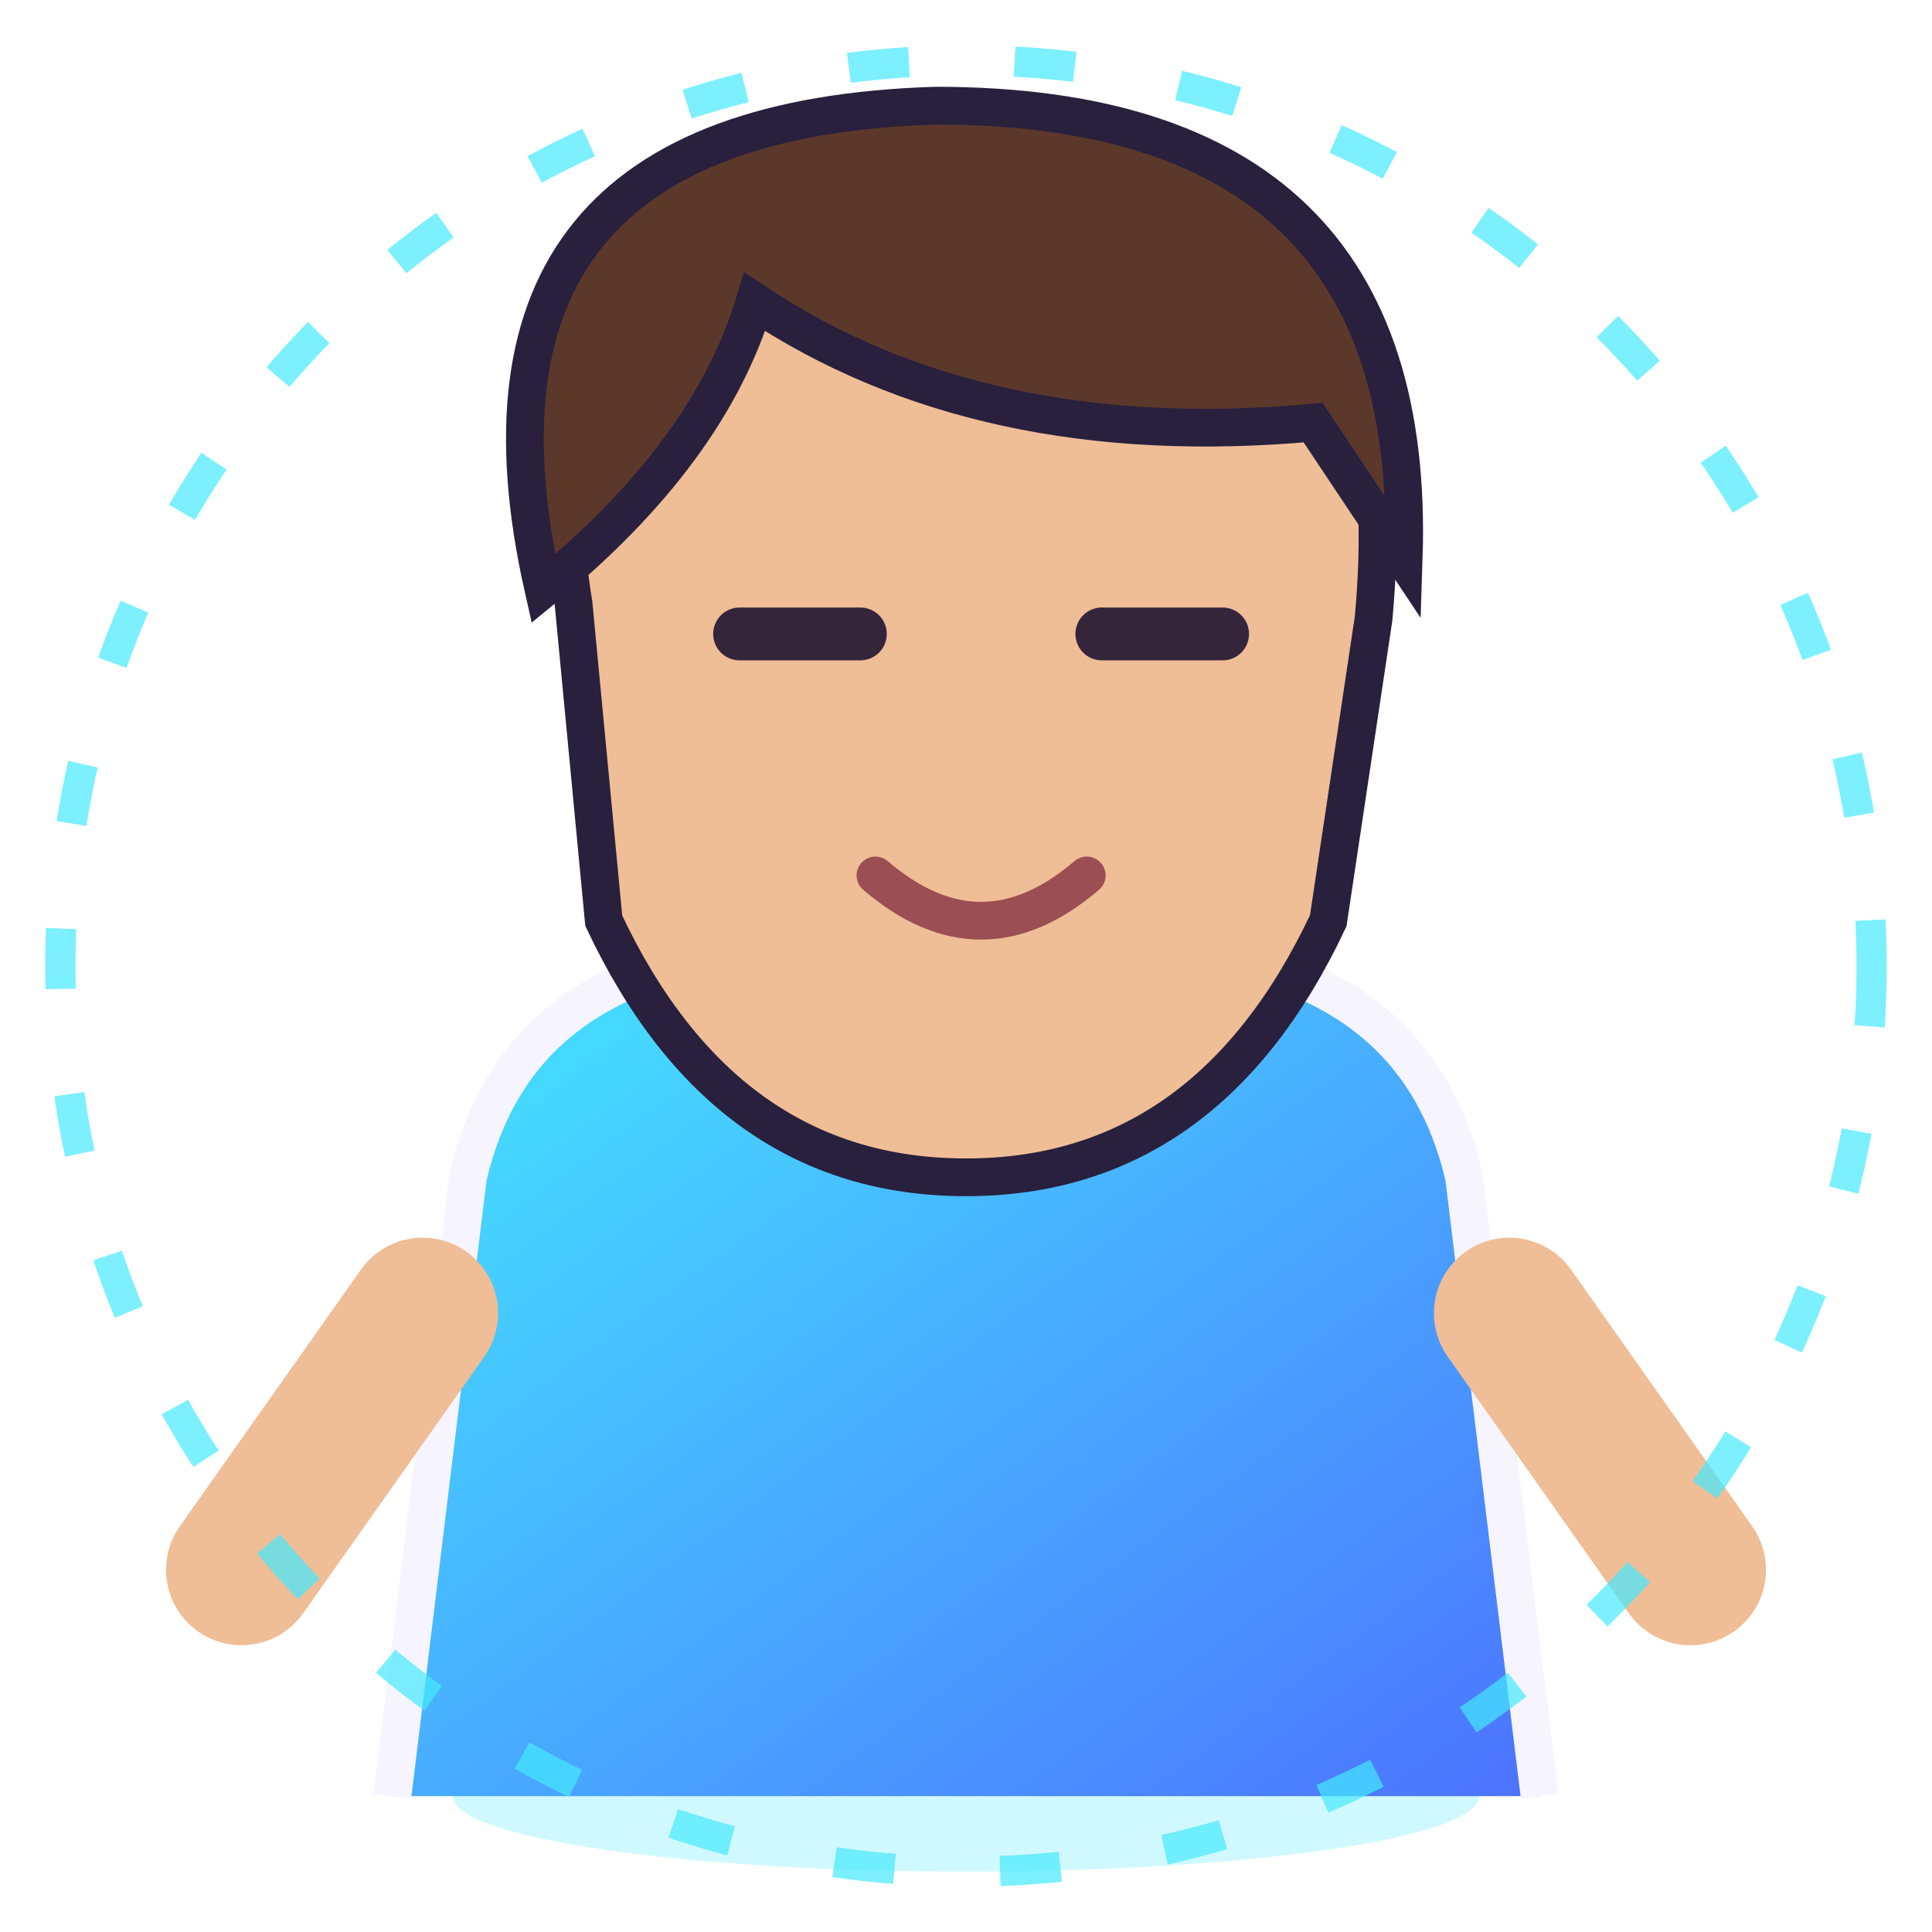
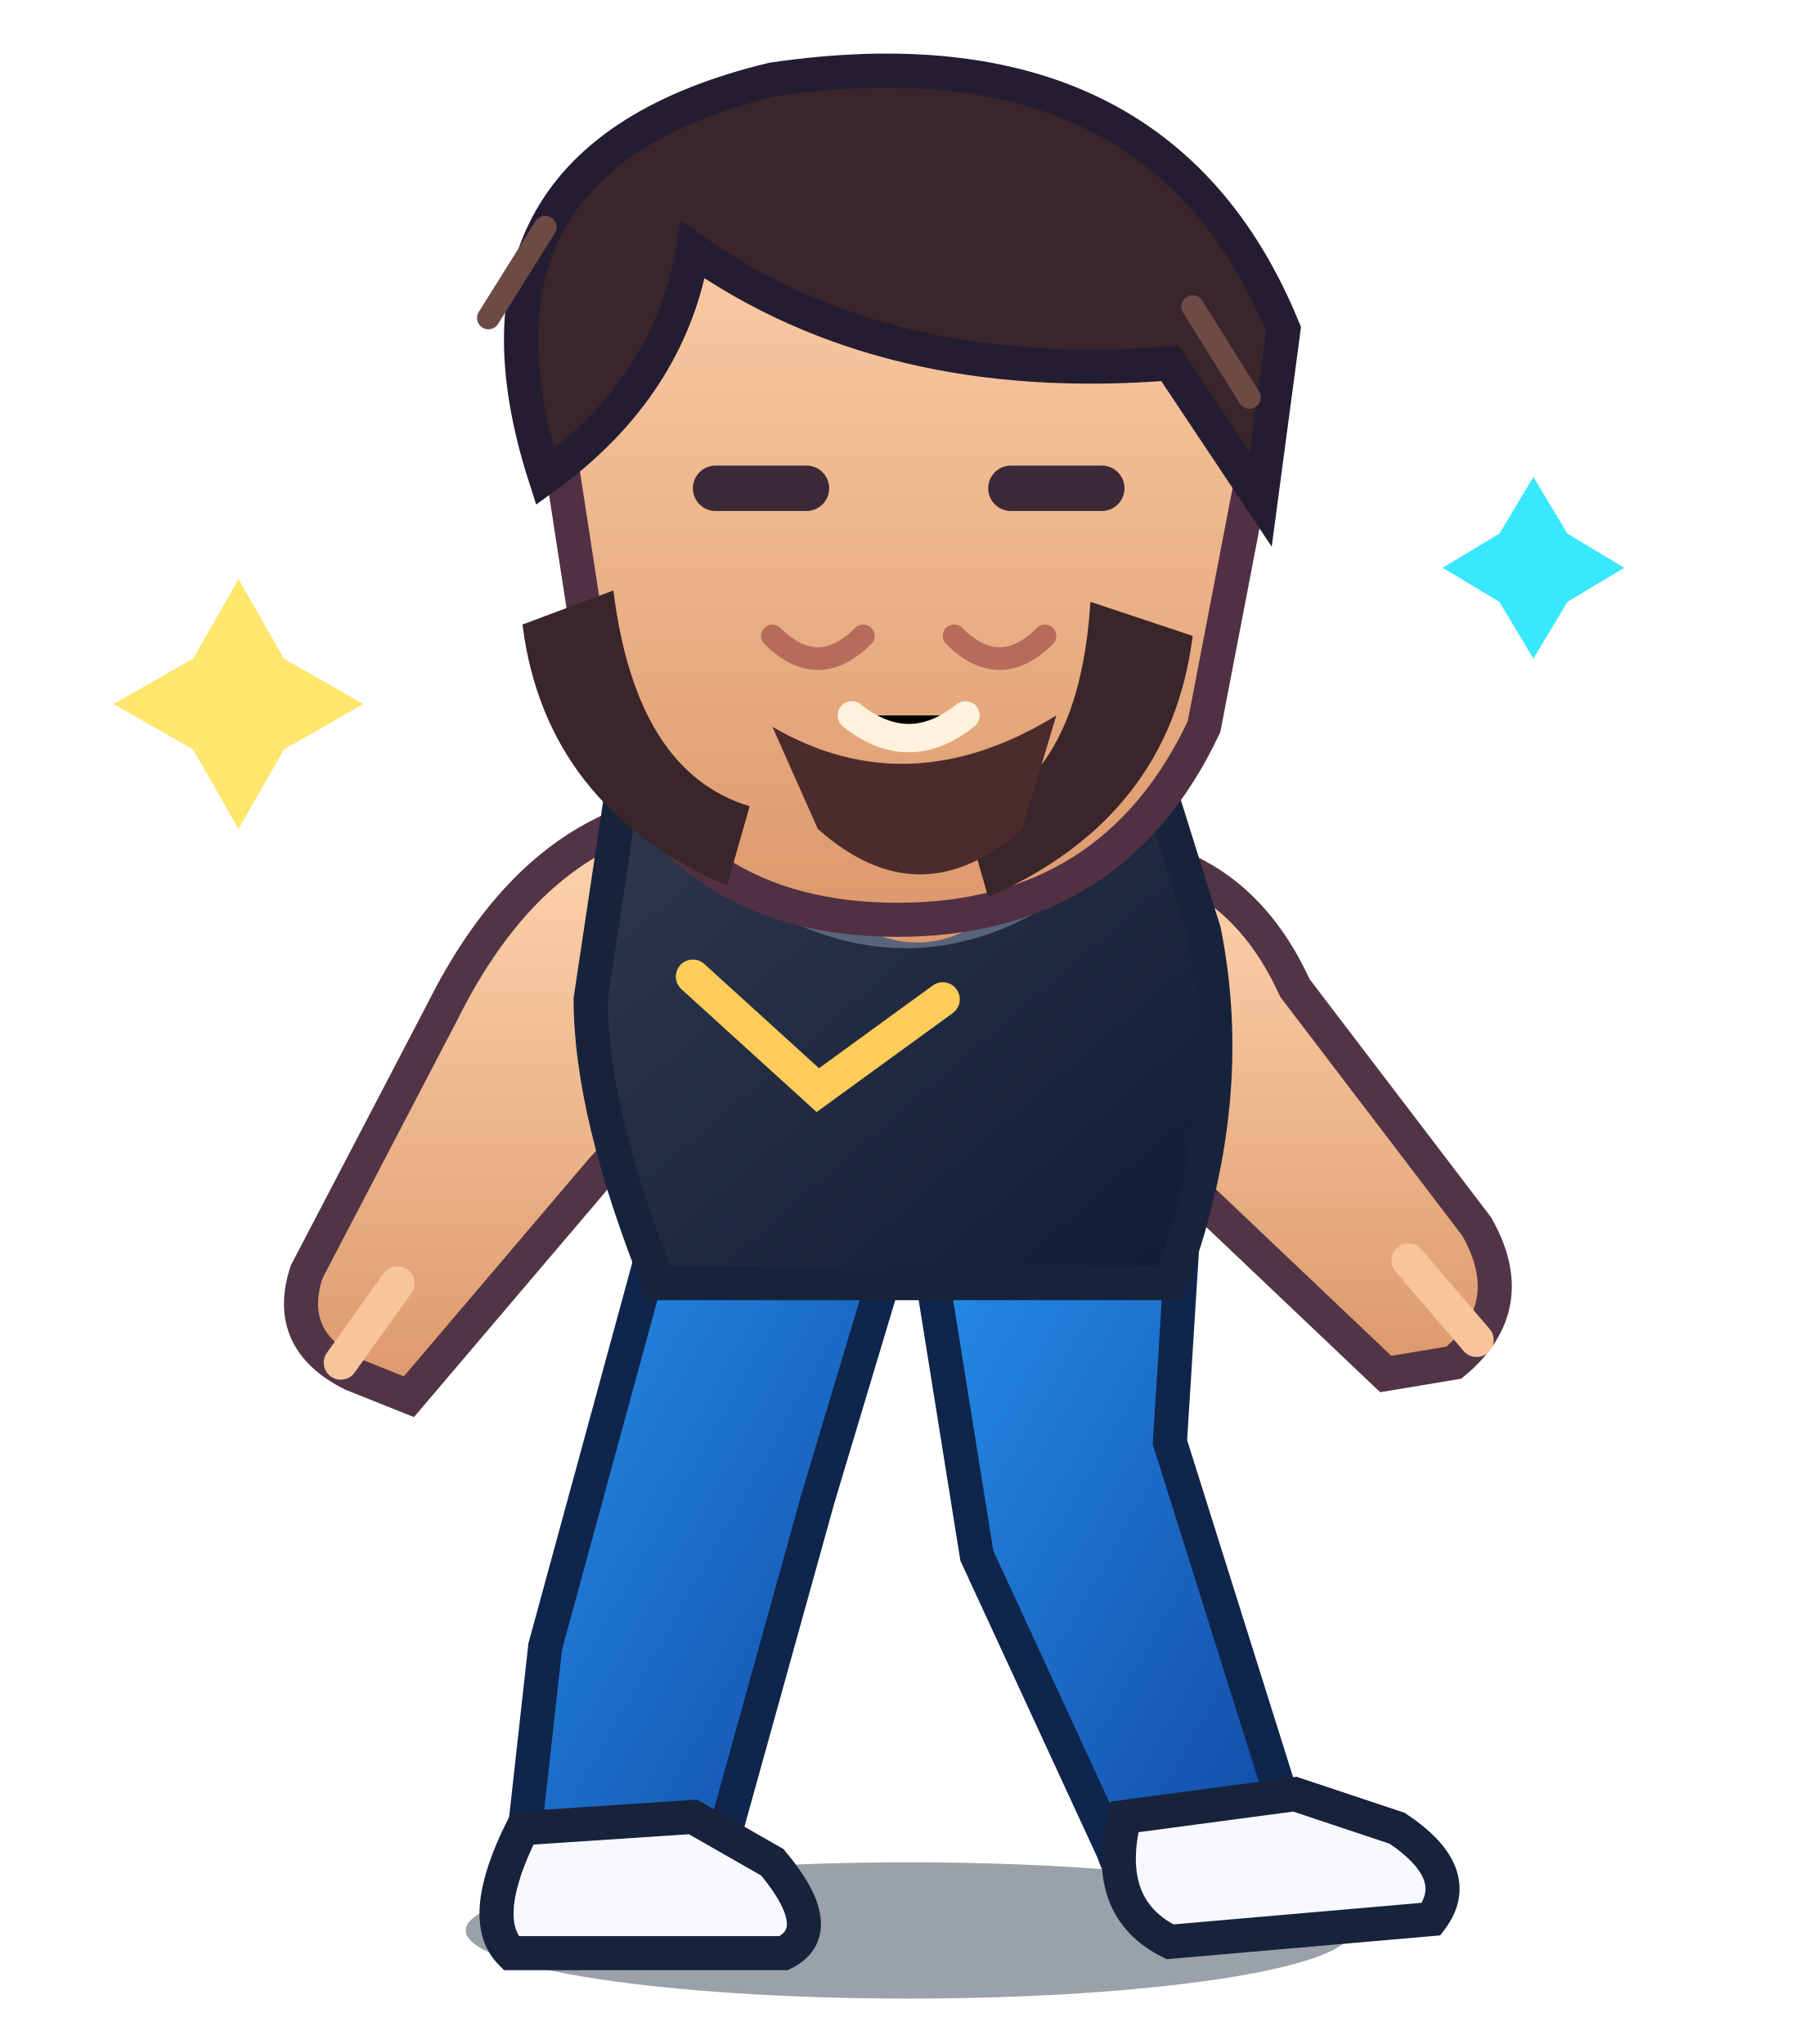
- <svg xmlns="http://www.w3.org/2000/svg" viewBox="0 0 128 128">
+ <svg xmlns="http://www.w3.org/2000/svg" viewBox="0 0 160 180">
  <defs>
-     <linearGradient id="shirt" x2="1" y2="1">
-       <stop stop-color="#44e9ff" />
-       <stop offset="1" stop-color="#4c72ff" />
+     <linearGradient id="shirt" x1="0" y1="0" x2="1" y2="1">
+       <stop stop-color="#30394d" />
+       <stop offset="1" stop-color="#111b35" />
+     </linearGradient>
+     <linearGradient id="pants" x2="1" y2="1">
+       <stop stop-color="#258ce8" />
+       <stop offset="1" stop-color="#1047a2" />
+     </linearGradient>
+     <linearGradient id="skin" x2="0" y2="1">
+       <stop stop-color="#ffd4ae" />
+       <stop offset="1" stop-color="#dc986b" />
    </linearGradient>
  </defs>
-   <ellipse cx="64" cy="119" rx="34" ry="5" fill="#44e9ff" opacity=".25" />
-   <path d="M26 119 31 78Q34 65 49 63h30q15 2 18 15l5 41" fill="url(#shirt)" stroke="#f6f4ff" stroke-width="2.5" />
-   <path d="M49 62V48h30v14l-15 12Z" fill="#e9b18c" />
-   <path d="M38 40Q33 9 63 9q31 0 28 32l-3 20q-8 17-24 17T40 61Z" fill="#efbd96" stroke="#28203d" stroke-width="2.5" />
-   <path d="M36 39Q29 8 62 7q32 0 31 30l-6-9q-22 2-37-8-3 10-14 19Z" fill="#5c382b" stroke="#28203d" stroke-width="2.5" />
-   <path d="M49 42h8m16 0h8" stroke="#34253b" stroke-width="3.5" stroke-linecap="round" />
-   <path d="M58 58q7 6 14 0" stroke="#9b4e53" stroke-width="2.5" stroke-linecap="round" fill="none" />
-   <path d="M28 87 16 104m84-17 12 17" stroke="#efbd96" stroke-width="10" stroke-linecap="round" />
-   <circle cx="64" cy="64" r="60" fill="none" stroke="#44e9ff" stroke-width="2" stroke-dasharray="4 7" opacity=".7" />
+   <ellipse cx="80" cy="170" rx="39" ry="6" fill="#02152c" opacity=".4" />
+   <path d="M57 112 48 145 46 163Q46 168 53 169L62 168 72 132 78 112Z" fill="url(#pants)" stroke="#10254b" stroke-width="3" />
+   <path d="M82 112 86 137 98 163Q100 169 107 166L114 162 103 127 104 111Z" fill="url(#pants)" stroke="#10254b" stroke-width="3" />
+   <path d="M46 161q-4 8-1 11l24 0q4-2-1-8l-7-4Z" fill="#f7f9ff" stroke="#17233b" stroke-width="3" />
+   <path d="M99 160q-2 8 4 11l23-2q3-4-3-8l-9-3Z" fill="#f7f9ff" stroke="#17233b" stroke-width="3" />
+   <path d="M54 73Q45 77 39 89L27 112Q25 118 31 121L36 123 53 103 63 92Z" fill="url(#skin)" stroke="#523447" stroke-width="3" />
+   <path d="M98 75Q109 76 114 87L130 108Q134 115 128 120L122 121 102 102 91 91Z" fill="url(#skin)" stroke="#523447" stroke-width="3" />
+   <path d="M55 68 52 88Q52 98 58 113L103 113Q109 97 106 82L101 66Z" fill="url(#shirt)" stroke="#17233b" stroke-width="3" />
+   <path d="M64 76q16 12 31 0" fill="none" stroke="#59647a" stroke-width="3" />
+   <path d="M72 62h17v17q-8 8-17 0Z" fill="url(#skin)" />
+   <path d="M49 38Q45 13 76 11q31 0 35 27l-5 26q-8 17-27 17T53 64Z" fill="url(#skin)" stroke="#513044" stroke-width="3" />
+   <path d="M48 42Q39 14 68 7q34-5 45 22l-2 15-8-12Q78 34 61 22q-2 12-13 20Z" fill="#39252a" stroke="#241d32" stroke-width="3" />
+   <path d="M54 52q2 16 12 19l-2 7q-16-7-18-23Z" fill="#39252a" />
+   <path d="M96 53q-1 16-11 19l2 7q16-7 18-23Z" fill="#39252a" />
+   <path d="M63 43h8m18 0h8" stroke="#3b2938" stroke-width="4" stroke-linecap="round" />
+   <path d="M68 56q4 4 8 0m8 0q4 4 8 0" stroke="#b76c5b" stroke-width="2" fill="none" stroke-linecap="round" />
+   <path d="M68 64q12 7 25-1l-3 10q-9 8-18 0Z" fill="#4c2b2d" />
+   <path d="M75 63q5 4 10 0" stroke="#fff1db" stroke-width="2.5" stroke-linecap="round" />
+   <path d="M61 86 72 96 83 88" fill="none" stroke="#ffcc59" stroke-width="3" stroke-linecap="round" />
+   <path d="M35 113l-5 7m94-9 6 7" stroke="#f7c49b" stroke-width="3" stroke-linecap="round" />
+   <path d="m43 28 5-8m57 7 5 8" stroke="#6d4a44" stroke-width="2" stroke-linecap="round" />
+   <path d="M17 58l4-7 4 7 7 4-7 4-4 7-4-7-7-4Z" fill="#ffe66d" />
+   <path d="m132 47 3-5 3 5 5 3-5 3-3 5-3-5-5-3Z" fill="#39e8ff" />
</svg>
